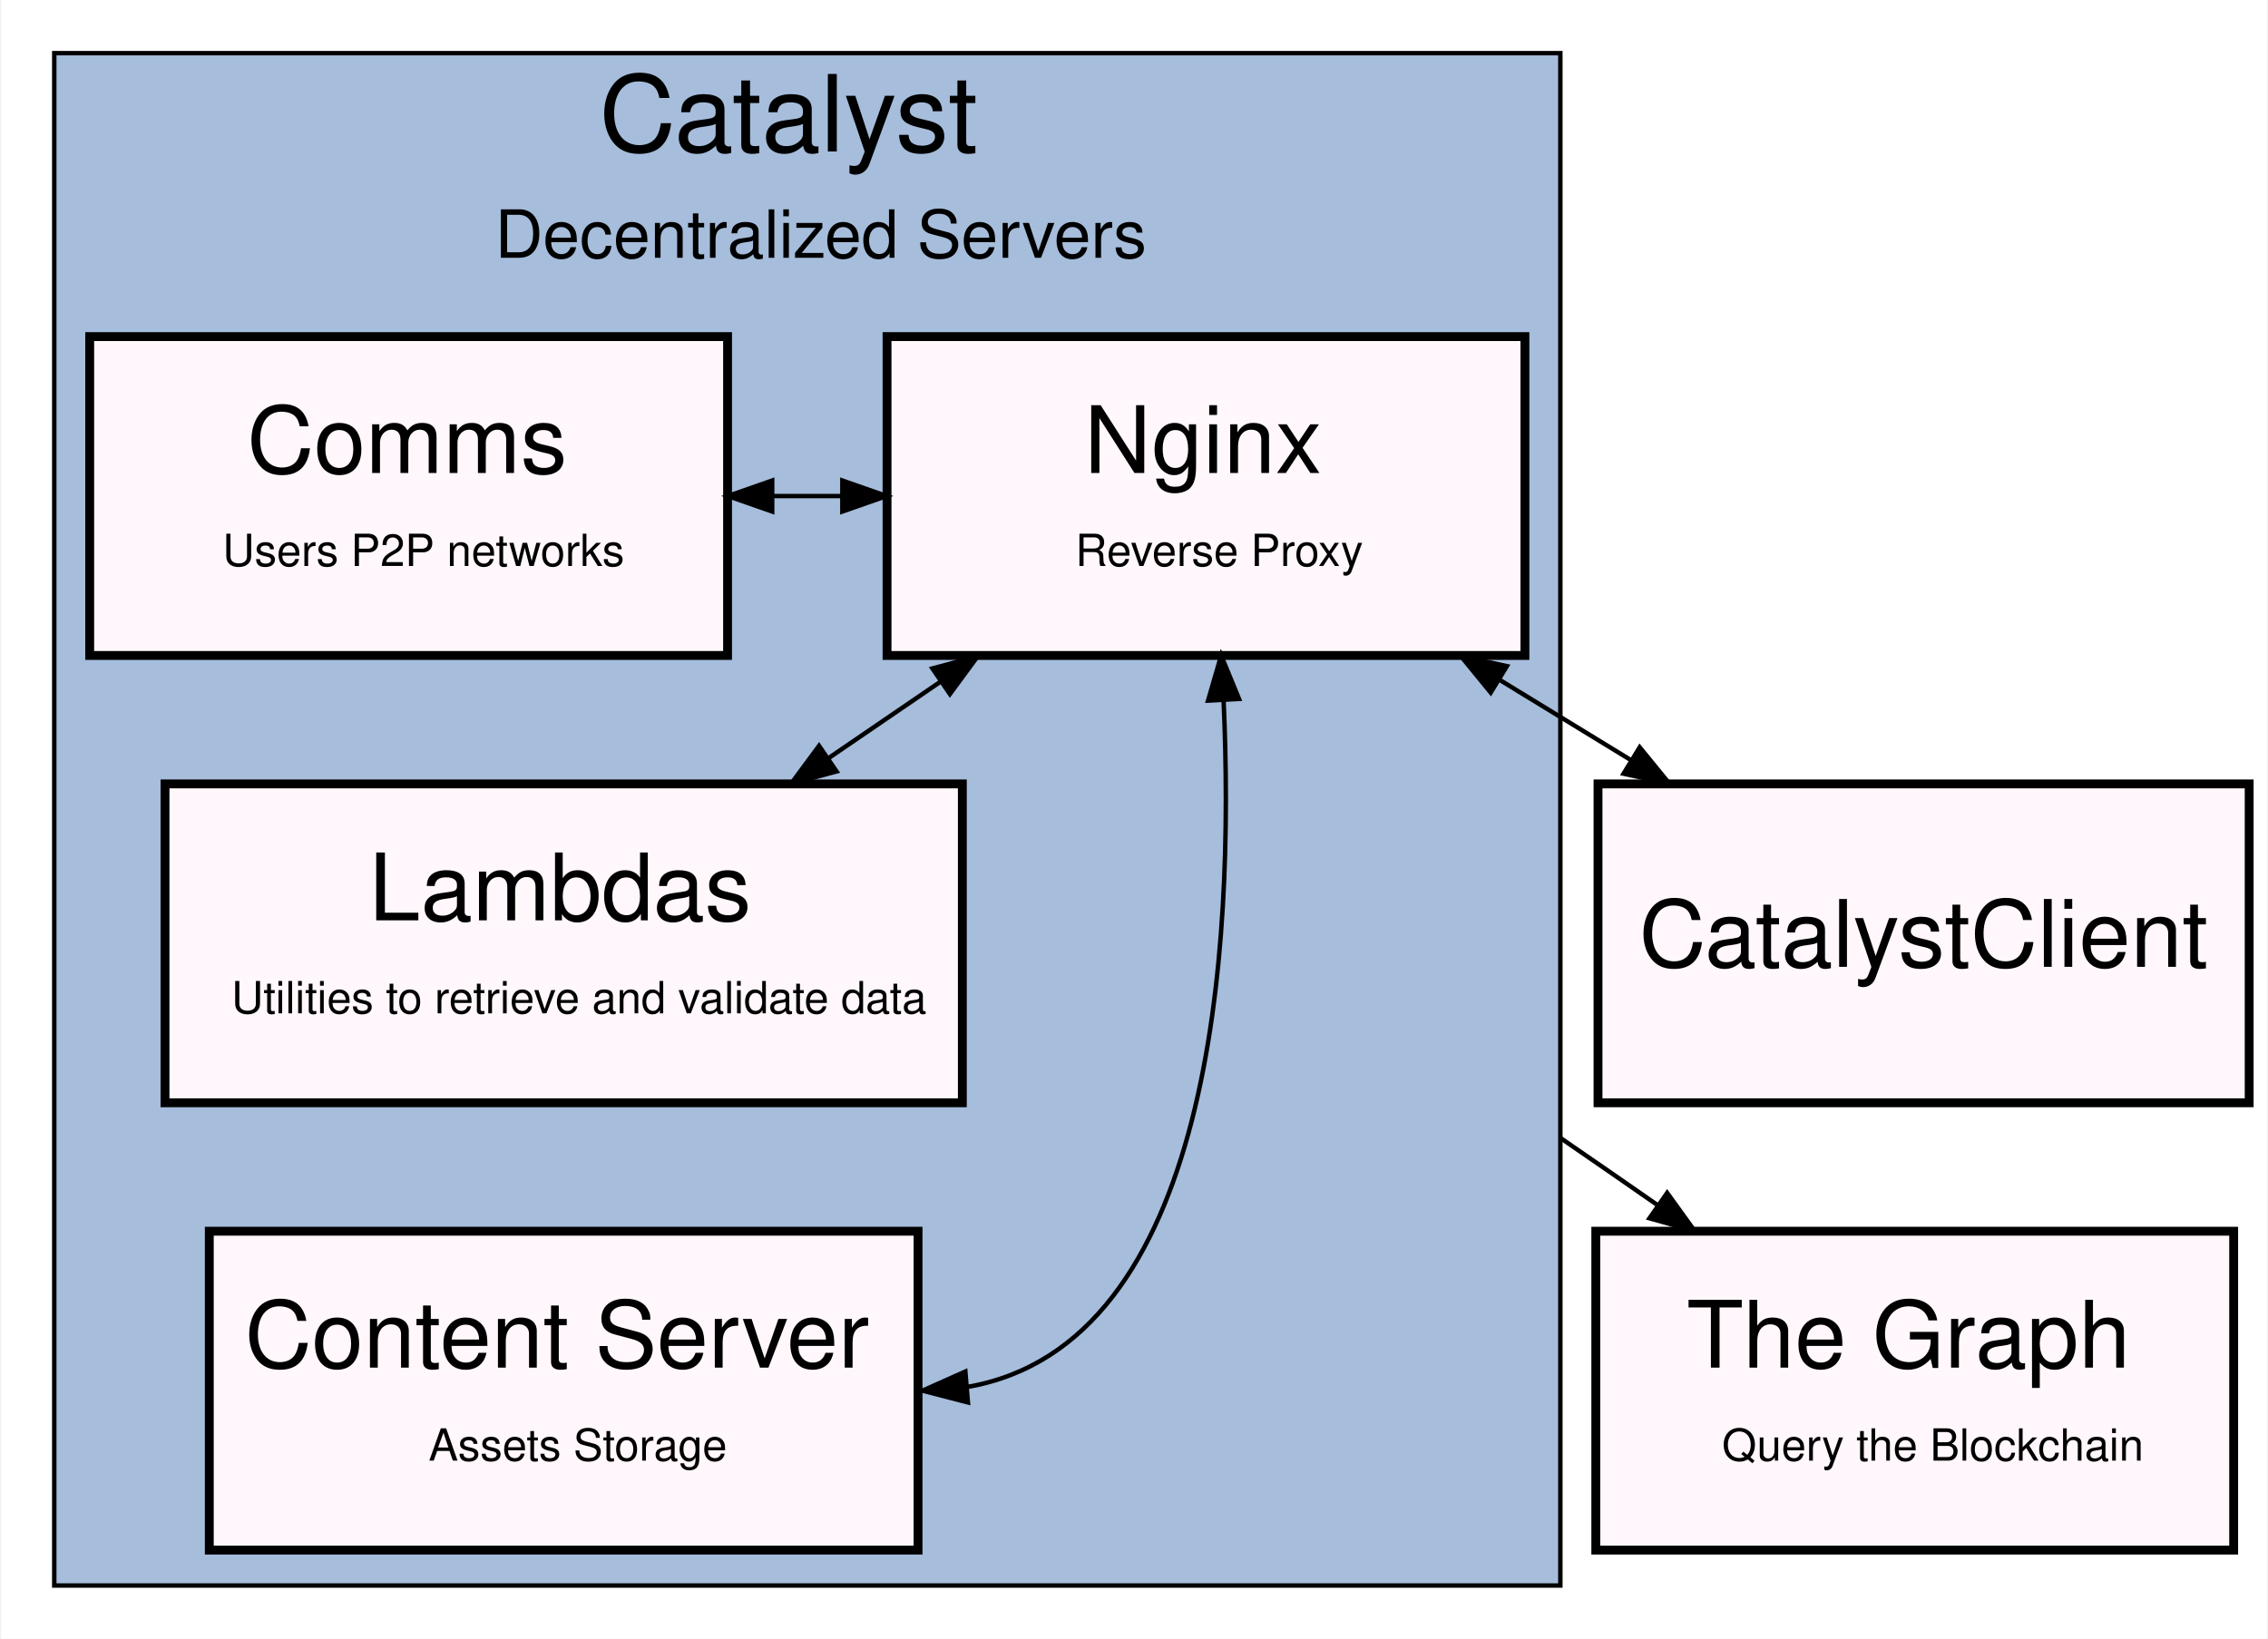
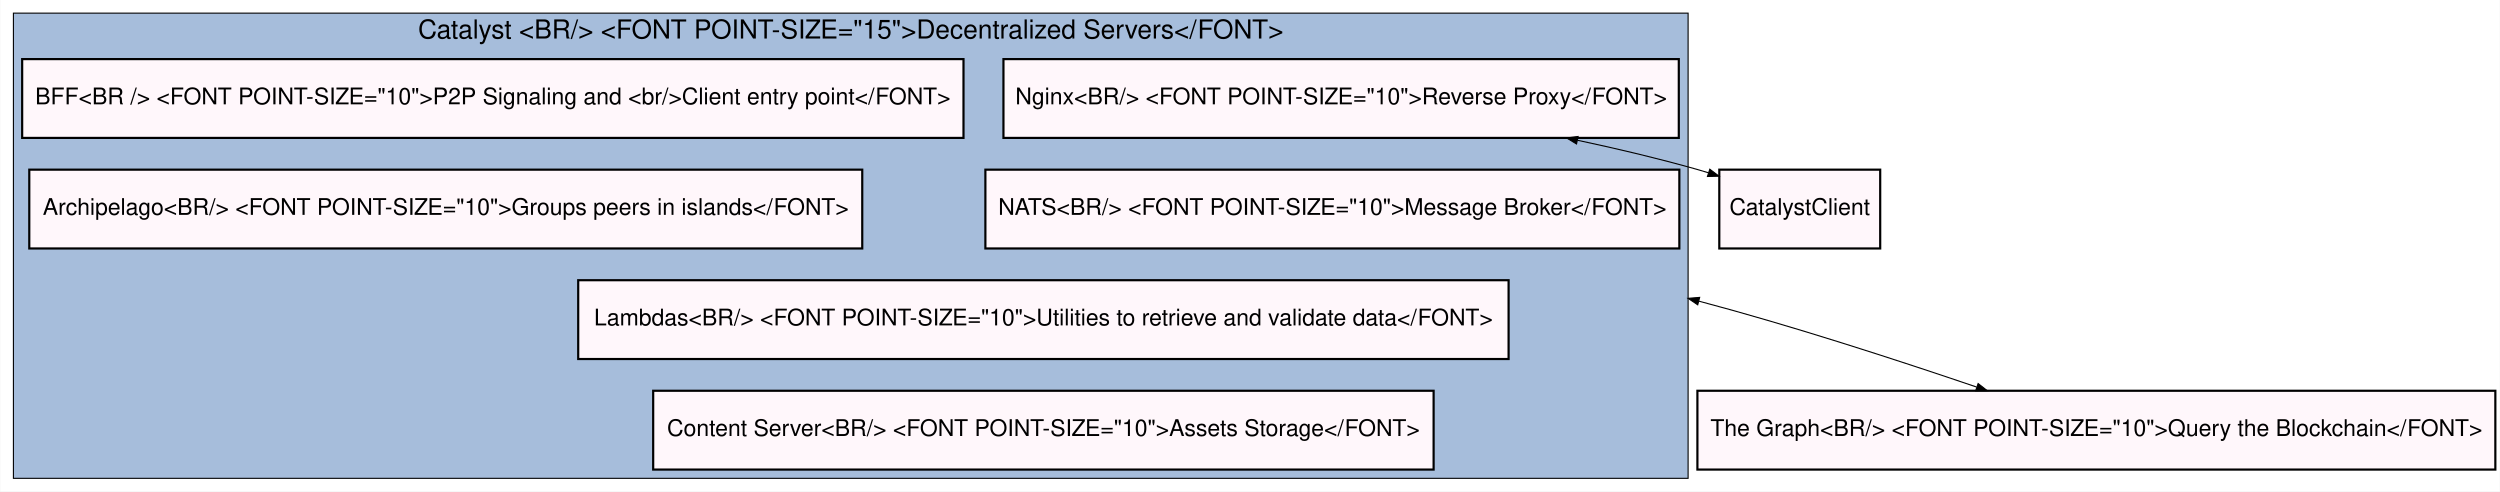
- <svg xmlns="http://www.w3.org/2000/svg" xmlns:xlink="http://www.w3.org/1999/xlink" width="512pt" height="370pt" viewBox="0.00 0.00 511.50 370.00">
-   <g id="graph0" class="graph" transform="scale(1 1) rotate(0) translate(4 366)">
-     <polygon fill="white" stroke="transparent" points="-4,4 -4,-366 507.5,-366 507.5,4 -4,4" />
+ <svg xmlns="http://www.w3.org/2000/svg" xmlns:xlink="http://www.w3.org/1999/xlink" width="2284pt" height="449pt" viewBox="0.00 0.00 2283.50 449.00">
+   <g id="graph0" class="graph" transform="scale(1 1) rotate(0) translate(4 445)">
+     <polygon fill="white" stroke="transparent" points="-4,4 -4,-445 2279.5,-445 2279.5,4 -4,4" />
    <g id="clust1" class="cluster">
      <g id="a_clust1">
        <a xlink:href="https://github.com/decentraland/catalyst" xlink:title="Catalyst &lt;BR/&gt; &lt;FONT POINT-SIZE=&quot;15&quot;&gt;Decentralized Servers&lt;/FONT&gt;">
-           <polygon fill="#a6bddb" stroke="black" points="8,-8 8,-354 348,-354 348,-8 8,-8" />
-           <text text-anchor="start" x="131" y="-331.8" font-family="Helvetica,Arial,sans-serif" font-size="24.00">Catalyst </text>
-           <text text-anchor="start" x="100.5" y="-307.8" font-family="Helvetica,Arial,sans-serif" font-size="24.00"> </text>
-           <text text-anchor="start" x="107.5" y="-307.8" font-family="Helvetica,Arial,sans-serif" font-size="15.00">Decentralized Servers</text>
+           <polygon fill="#a6bddb" stroke="black" points="8,-8 8,-433 1538,-433 1538,-8 8,-8" />
+           <text text-anchor="middle" x="773" y="-409.8" font-family="Helvetica,Arial,sans-serif" font-size="24.00">Catalyst &lt;BR/&gt; &lt;FONT POINT-SIZE="15"&gt;Decentralized Servers&lt;/FONT&gt;</text>
        </a>
      </g>
    </g>
    <g id="node1" class="node">
      <g id="a_node1">
-         <a xlink:href="https://github.com/decentraland/catalyst/tree/main/comms/lighthouse" xlink:title="Comms&lt;BR /&gt; &lt;FONT POINT-SIZE=&quot;10&quot;&gt;Users P2P networks&lt;/FONT&gt;">
-           <polygon fill="#fff7fb" stroke="black" stroke-width="2" points="160,-290 16,-290 16,-218 160,-218 160,-290" />
-           <text text-anchor="start" x="51.5" y="-259.2" font-family="Helvetica,Arial,sans-serif" font-size="21.00">Comms</text>
-           <text text-anchor="start" x="39" y="-238.2" font-family="Helvetica,Arial,sans-serif" font-size="21.00"> </text>
-           <text text-anchor="start" x="46" y="-238.2" font-family="Helvetica,Arial,sans-serif" font-size="10.00">Users P2P networks</text>
+         <a xlink:href="https://thegraph.com/hosted-service/subgraph/decentraland/collections-matic-mainnet" xlink:title="The Graph&lt;BR/&gt; &lt;FONT POINT-SIZE=&quot;10&quot;&gt;Query the Blockchain&lt;/FONT&gt;">
+           <polygon fill="#fff7fb" stroke="black" stroke-width="2" points="2275.5,-88 1546.5,-88 1546.5,-16 2275.5,-16 2275.5,-88" />
+           <text text-anchor="middle" x="1911" y="-46.7" font-family="Helvetica,Arial,sans-serif" font-size="21.00">The Graph&lt;BR/&gt; &lt;FONT POINT-SIZE="10"&gt;Query the Blockchain&lt;/FONT&gt;</text>
        </a>
      </g>
    </g>
    <g id="node2" class="node">
-       <polygon fill="#fff7fb" stroke="black" stroke-width="2" points="340,-290 196,-290 196,-218 340,-218 340,-290" />
-       <text text-anchor="start" x="240.5" y="-259.2" font-family="Helvetica,Arial,sans-serif" font-size="21.00">Nginx</text>
-       <text text-anchor="start" x="231.5" y="-238.2" font-family="Helvetica,Arial,sans-serif" font-size="21.00"> </text>
-       <text text-anchor="start" x="238.5" y="-238.2" font-family="Helvetica,Arial,sans-serif" font-size="10.00">Reverse Proxy</text>
-     </g>
-     <g id="edge5" class="edge">
-       <path fill="none" stroke="black" d="M170.15,-254C175.38,-254 180.61,-254 185.84,-254" />
-       <polygon fill="black" stroke="black" points="170.07,-250.5 160.07,-254 170.07,-257.5 170.07,-250.5" />
-       <polygon fill="black" stroke="black" points="185.91,-257.5 195.91,-254 185.91,-250.5 185.91,-257.5" />
-     </g>
-     <g id="node3" class="node">
-       <g id="a_node3">
-         <a xlink:href="https://github.com/decentraland/catalyst/tree/main/lambdas" xlink:title="Lambdas&lt;BR/&gt; &lt;FONT POINT-SIZE=&quot;10&quot;&gt;Utilities to retrieve and validate data&lt;/FONT&gt;">
-           <polygon fill="#fff7fb" stroke="black" stroke-width="2" points="213,-189 33,-189 33,-117 213,-117 213,-189" />
-           <text text-anchor="start" x="79" y="-158.2" font-family="Helvetica,Arial,sans-serif" font-size="21.00">Lambdas</text>
-           <text text-anchor="start" x="41" y="-137.2" font-family="Helvetica,Arial,sans-serif" font-size="21.00"> </text>
-           <text text-anchor="start" x="48" y="-137.2" font-family="Helvetica,Arial,sans-serif" font-size="10.00">Utilities to retrieve and validate data</text>
+       <g id="a_node2">
+         <a xlink:href="https://github.com/decentraland/explorer-bff" xlink:title="BFF&lt;BR /&gt; &lt;FONT POINT-SIZE=&quot;10&quot;&gt;P2P Signaling and &lt;br/&gt;Client entry point&lt;/FONT&gt;">
+           <polygon fill="#fff7fb" stroke="black" stroke-width="2" points="876,-391 16,-391 16,-319 876,-319 876,-391" />
+           <text text-anchor="middle" x="446" y="-349.7" font-family="Helvetica,Arial,sans-serif" font-size="21.00">BFF&lt;BR /&gt; &lt;FONT POINT-SIZE="10"&gt;P2P Signaling and &lt;br/&gt;Client entry point&lt;/FONT&gt;</text>
        </a>
      </g>
    </g>
-     <g id="node6" class="node">
-       <polygon fill="#fff7fb" stroke="black" stroke-width="2" points="503.5,-189 356.5,-189 356.5,-117 503.5,-117 503.5,-189" />
-       <text text-anchor="middle" x="430" y="-147.7" font-family="Helvetica,Arial,sans-serif" font-size="21.00">CatalystClient</text>
-     </g>
-     <g id="edge7" class="edge">
-       <path fill="none" stroke="black" d="M334.28,-212.5C344.11,-206.49 354.25,-200.29 364.07,-194.29" />
-       <polygon fill="black" stroke="black" points="332.28,-209.62 325.57,-217.82 335.93,-215.59 332.28,-209.62" />
-       <polygon fill="black" stroke="black" points="365.91,-197.27 372.61,-189.07 362.26,-191.3 365.91,-197.27" />
-     </g>
-     <g id="edge4" class="edge">
-       <path fill="none" stroke="black" d="M182.65,-194.72C191.02,-200.44 199.64,-206.32 208.02,-212.05" />
-       <polygon fill="black" stroke="black" points="184.6,-191.82 174.36,-189.07 180.65,-197.6 184.6,-191.82" />
-       <polygon fill="black" stroke="black" points="206.24,-215.07 216.47,-217.82 210.19,-209.29 206.24,-215.07" />
+     <g id="node3" class="node">
+       <polygon fill="#fff7fb" stroke="black" stroke-width="2" points="1529.5,-391 912.5,-391 912.5,-319 1529.5,-319 1529.5,-391" />
+       <text text-anchor="middle" x="1221" y="-349.7" font-family="Helvetica,Arial,sans-serif" font-size="21.00">Nginx&lt;BR/&gt; &lt;FONT POINT-SIZE="10"&gt;Reverse Proxy&lt;/FONT&gt;</text>
    </g>
    <g id="node4" class="node">
      <g id="a_node4">
-         <a xlink:href="https://github.com/decentraland/catalyst/tree/main/content" xlink:title="Content Server&lt;BR/&gt; &lt;FONT POINT-SIZE=&quot;10&quot;&gt;Assets Storage&lt;/FONT&gt;">
-           <polygon fill="#fff7fb" stroke="black" stroke-width="2" points="203,-88 43,-88 43,-16 203,-16 203,-88" />
-           <text text-anchor="start" x="51" y="-57.2" font-family="Helvetica,Arial,sans-serif" font-size="21.00">Content Server</text>
-           <text text-anchor="start" x="85.5" y="-36.2" font-family="Helvetica,Arial,sans-serif" font-size="21.00"> </text>
-           <text text-anchor="start" x="92.5" y="-36.2" font-family="Helvetica,Arial,sans-serif" font-size="10.00">Assets Storage</text>
+         <a xlink:href="https://github.com/decentraland/archipelago-service" xlink:title="Archipelago&lt;BR/&gt; &lt;FONT POINT-SIZE=&quot;10&quot;&gt;Groups peers in islands&lt;/FONT&gt;">
+           <polygon fill="#fff7fb" stroke="black" stroke-width="2" points="783.5,-290 22.5,-290 22.5,-218 783.5,-218 783.5,-290" />
+           <text text-anchor="middle" x="403" y="-248.7" font-family="Helvetica,Arial,sans-serif" font-size="21.00">Archipelago&lt;BR/&gt; &lt;FONT POINT-SIZE="10"&gt;Groups peers in islands&lt;/FONT&gt;</text>
        </a>
      </g>
    </g>
    <g id="node5" class="node">
      <g id="a_node5">
-         <a xlink:href="https://thegraph.com/hosted-service/subgraph/decentraland/collections-matic-mainnet" xlink:title="The Graph&lt;BR/&gt; &lt;FONT POINT-SIZE=&quot;10&quot;&gt;Query the Blockchain&lt;/FONT&gt;">
-           <polygon fill="#fff7fb" stroke="black" stroke-width="2" points="500,-88 356,-88 356,-16 500,-16 500,-88" />
-           <text text-anchor="start" x="376.5" y="-57.2" font-family="Helvetica,Arial,sans-serif" font-size="21.00">The Graph</text>
-           <text text-anchor="start" x="377.5" y="-36.2" font-family="Helvetica,Arial,sans-serif" font-size="21.00"> </text>
-           <text text-anchor="start" x="384.5" y="-36.2" font-family="Helvetica,Arial,sans-serif" font-size="10.00">Query the Blockchain</text>
+         <a xlink:href="https://nats.io/" xlink:title="NATS&lt;BR/&gt; &lt;FONT POINT-SIZE=&quot;10&quot;&gt;Message Broker&lt;/FONT&gt;">
+           <polygon fill="#fff7fb" stroke="black" stroke-width="2" points="1530,-290 896,-290 896,-218 1530,-218 1530,-290" />
+           <text text-anchor="middle" x="1213" y="-248.7" font-family="Helvetica,Arial,sans-serif" font-size="21.00">NATS&lt;BR/&gt; &lt;FONT POINT-SIZE="10"&gt;Message Broker&lt;/FONT&gt;</text>
        </a>
      </g>
    </g>
-     <g id="edge6" class="edge">
-       <path fill="none" stroke="black" d="M348,-109.07C355.52,-103.9 362.86,-98.83 369.84,-93.97" />
-       <polygon fill="black" stroke="black" points="372.11,-96.66 378.31,-88.07 368.11,-90.92 372.11,-96.66" />
+     <g id="node8" class="node">
+       <polygon fill="#fff7fb" stroke="black" stroke-width="2" points="1713.5,-290 1566.5,-290 1566.5,-218 1713.5,-218 1713.5,-290" />
+       <text text-anchor="middle" x="1640" y="-248.7" font-family="Helvetica,Arial,sans-serif" font-size="21.00">CatalystClient</text>
    </g>
-     <g id="edge3" class="edge">
-       <path fill="none" stroke="black" d="M214.13,-52.84C269.55,-62.44 274.48,-151.71 271.98,-207.74" />
-       <polygon fill="black" stroke="black" points="214.26,-49.34 204,-52 213.68,-56.32 214.26,-49.34" />
-       <polygon fill="black" stroke="black" points="268.47,-207.81 271.43,-217.99 275.46,-208.19 268.47,-207.81" />
+     <g id="edge11" class="edge">
+       <path fill="none" stroke="black" d="M1436.9,-316.87C1473.88,-309.02 1511.73,-300.02 1547,-290 1550.15,-289.1 1553.35,-288.15 1556.57,-287.15" />
+       <polygon fill="black" stroke="black" points="1436.07,-313.47 1427,-318.95 1437.51,-320.32 1436.07,-313.47" />
+       <polygon fill="black" stroke="black" points="1557.82,-290.42 1566.26,-284.02 1555.67,-283.76 1557.82,-290.42" />
+     </g>
+     <g id="node7" class="node">
+       <g id="a_node7">
+         <a xlink:href="https://github.com/decentraland/catalyst/tree/main/lambdas" xlink:title="Lambdas&lt;BR/&gt; &lt;FONT POINT-SIZE=&quot;10&quot;&gt;Utilities to retrieve and validate data&lt;/FONT&gt;">
+           <polygon fill="#fff7fb" stroke="black" stroke-width="2" points="1374,-189 524,-189 524,-117 1374,-117 1374,-189" />
+           <text text-anchor="middle" x="949" y="-147.7" font-family="Helvetica,Arial,sans-serif" font-size="21.00">Lambdas&lt;BR/&gt; &lt;FONT POINT-SIZE="10"&gt;Utilities to retrieve and validate data&lt;/FONT&gt;</text>
+         </a>
+       </g>
+     </g>
+     <g id="node6" class="node">
+       <g id="a_node6">
+         <a xlink:href="https://github.com/decentraland/catalyst/tree/main/content" xlink:title="Content Server&lt;BR/&gt; &lt;FONT POINT-SIZE=&quot;10&quot;&gt;Assets Storage&lt;/FONT&gt;">
+           <polygon fill="#fff7fb" stroke="black" stroke-width="2" points="1305.5,-88 592.5,-88 592.5,-16 1305.5,-16 1305.5,-88" />
+           <text text-anchor="middle" x="949" y="-46.7" font-family="Helvetica,Arial,sans-serif" font-size="21.00">Content Server&lt;BR/&gt; &lt;FONT POINT-SIZE="10"&gt;Assets Storage&lt;/FONT&gt;</text>
+         </a>
+       </g>
+     </g>
+     <g id="edge10" class="edge">
+       <path fill="none" stroke="black" d="M1547.87,-169.86C1631.51,-147.76 1728.73,-116.17 1801.52,-91.41" />
+       <polygon fill="black" stroke="black" points="1546.79,-166.52 1538,-172.44 1548.56,-173.3 1546.79,-166.52" />
+       <polygon fill="black" stroke="black" points="1802.96,-94.61 1811.3,-88.07 1800.7,-87.99 1802.96,-94.61" />
    </g>
  </g>
</svg>
